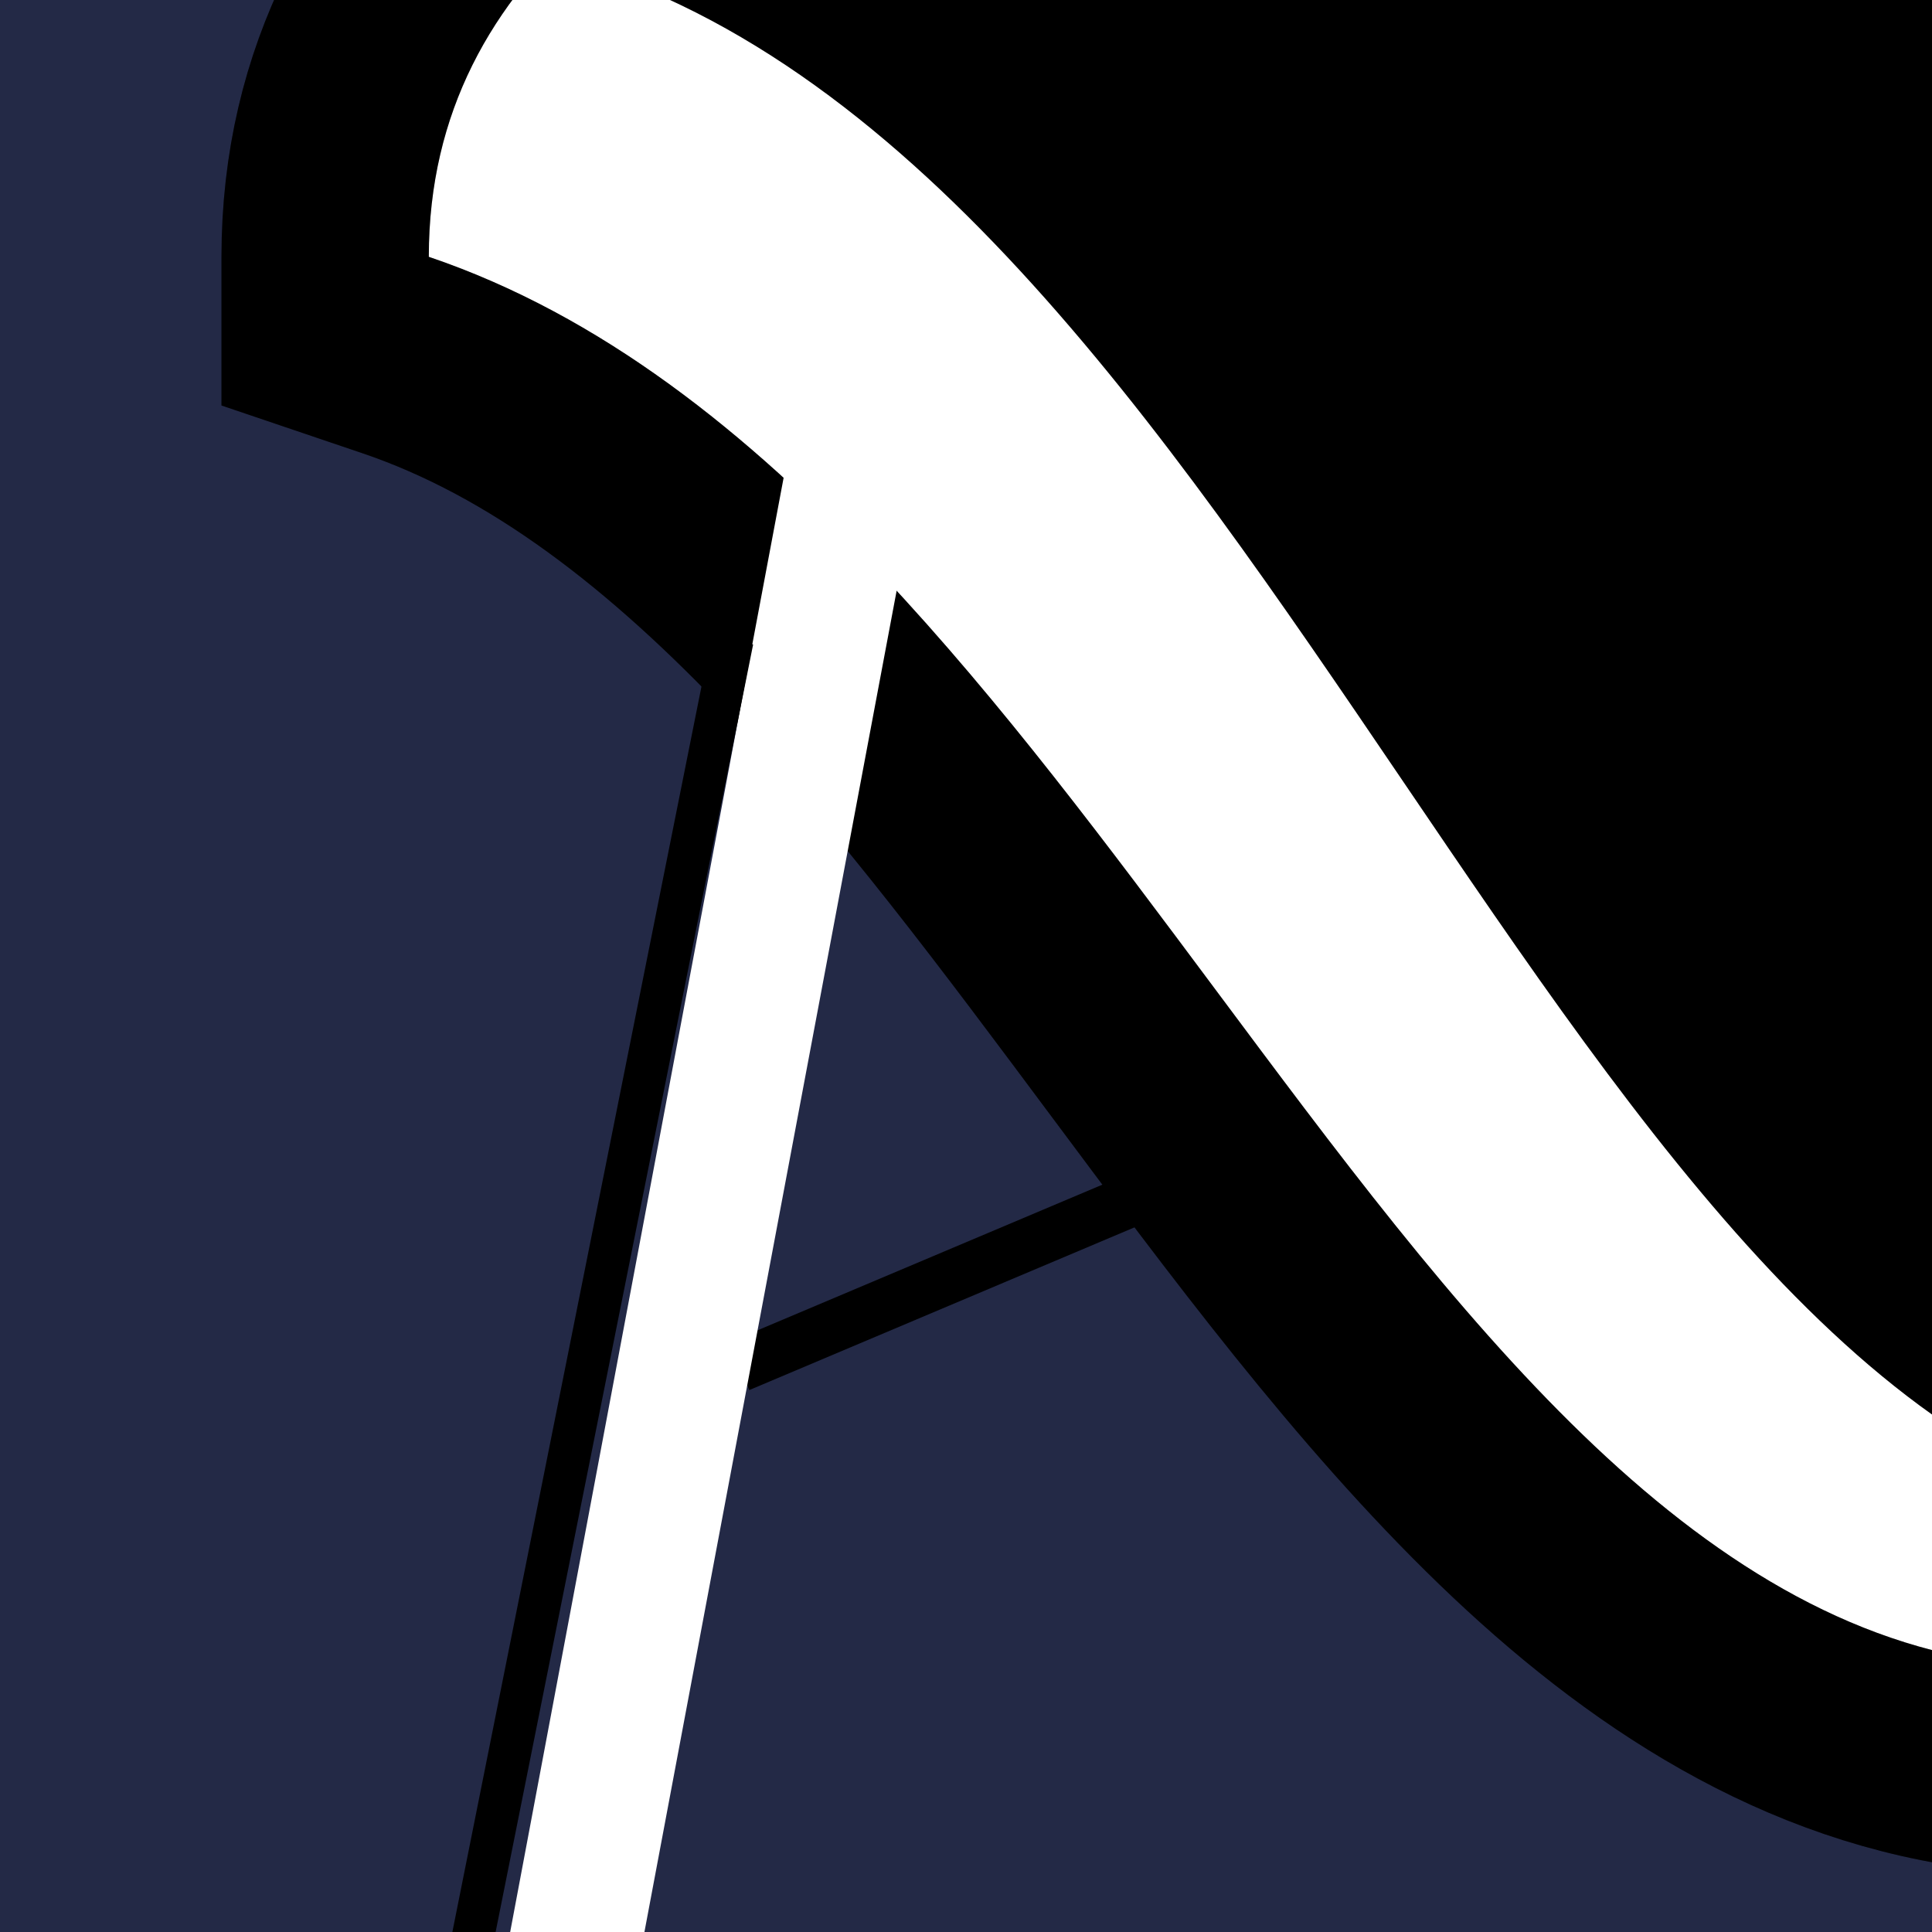
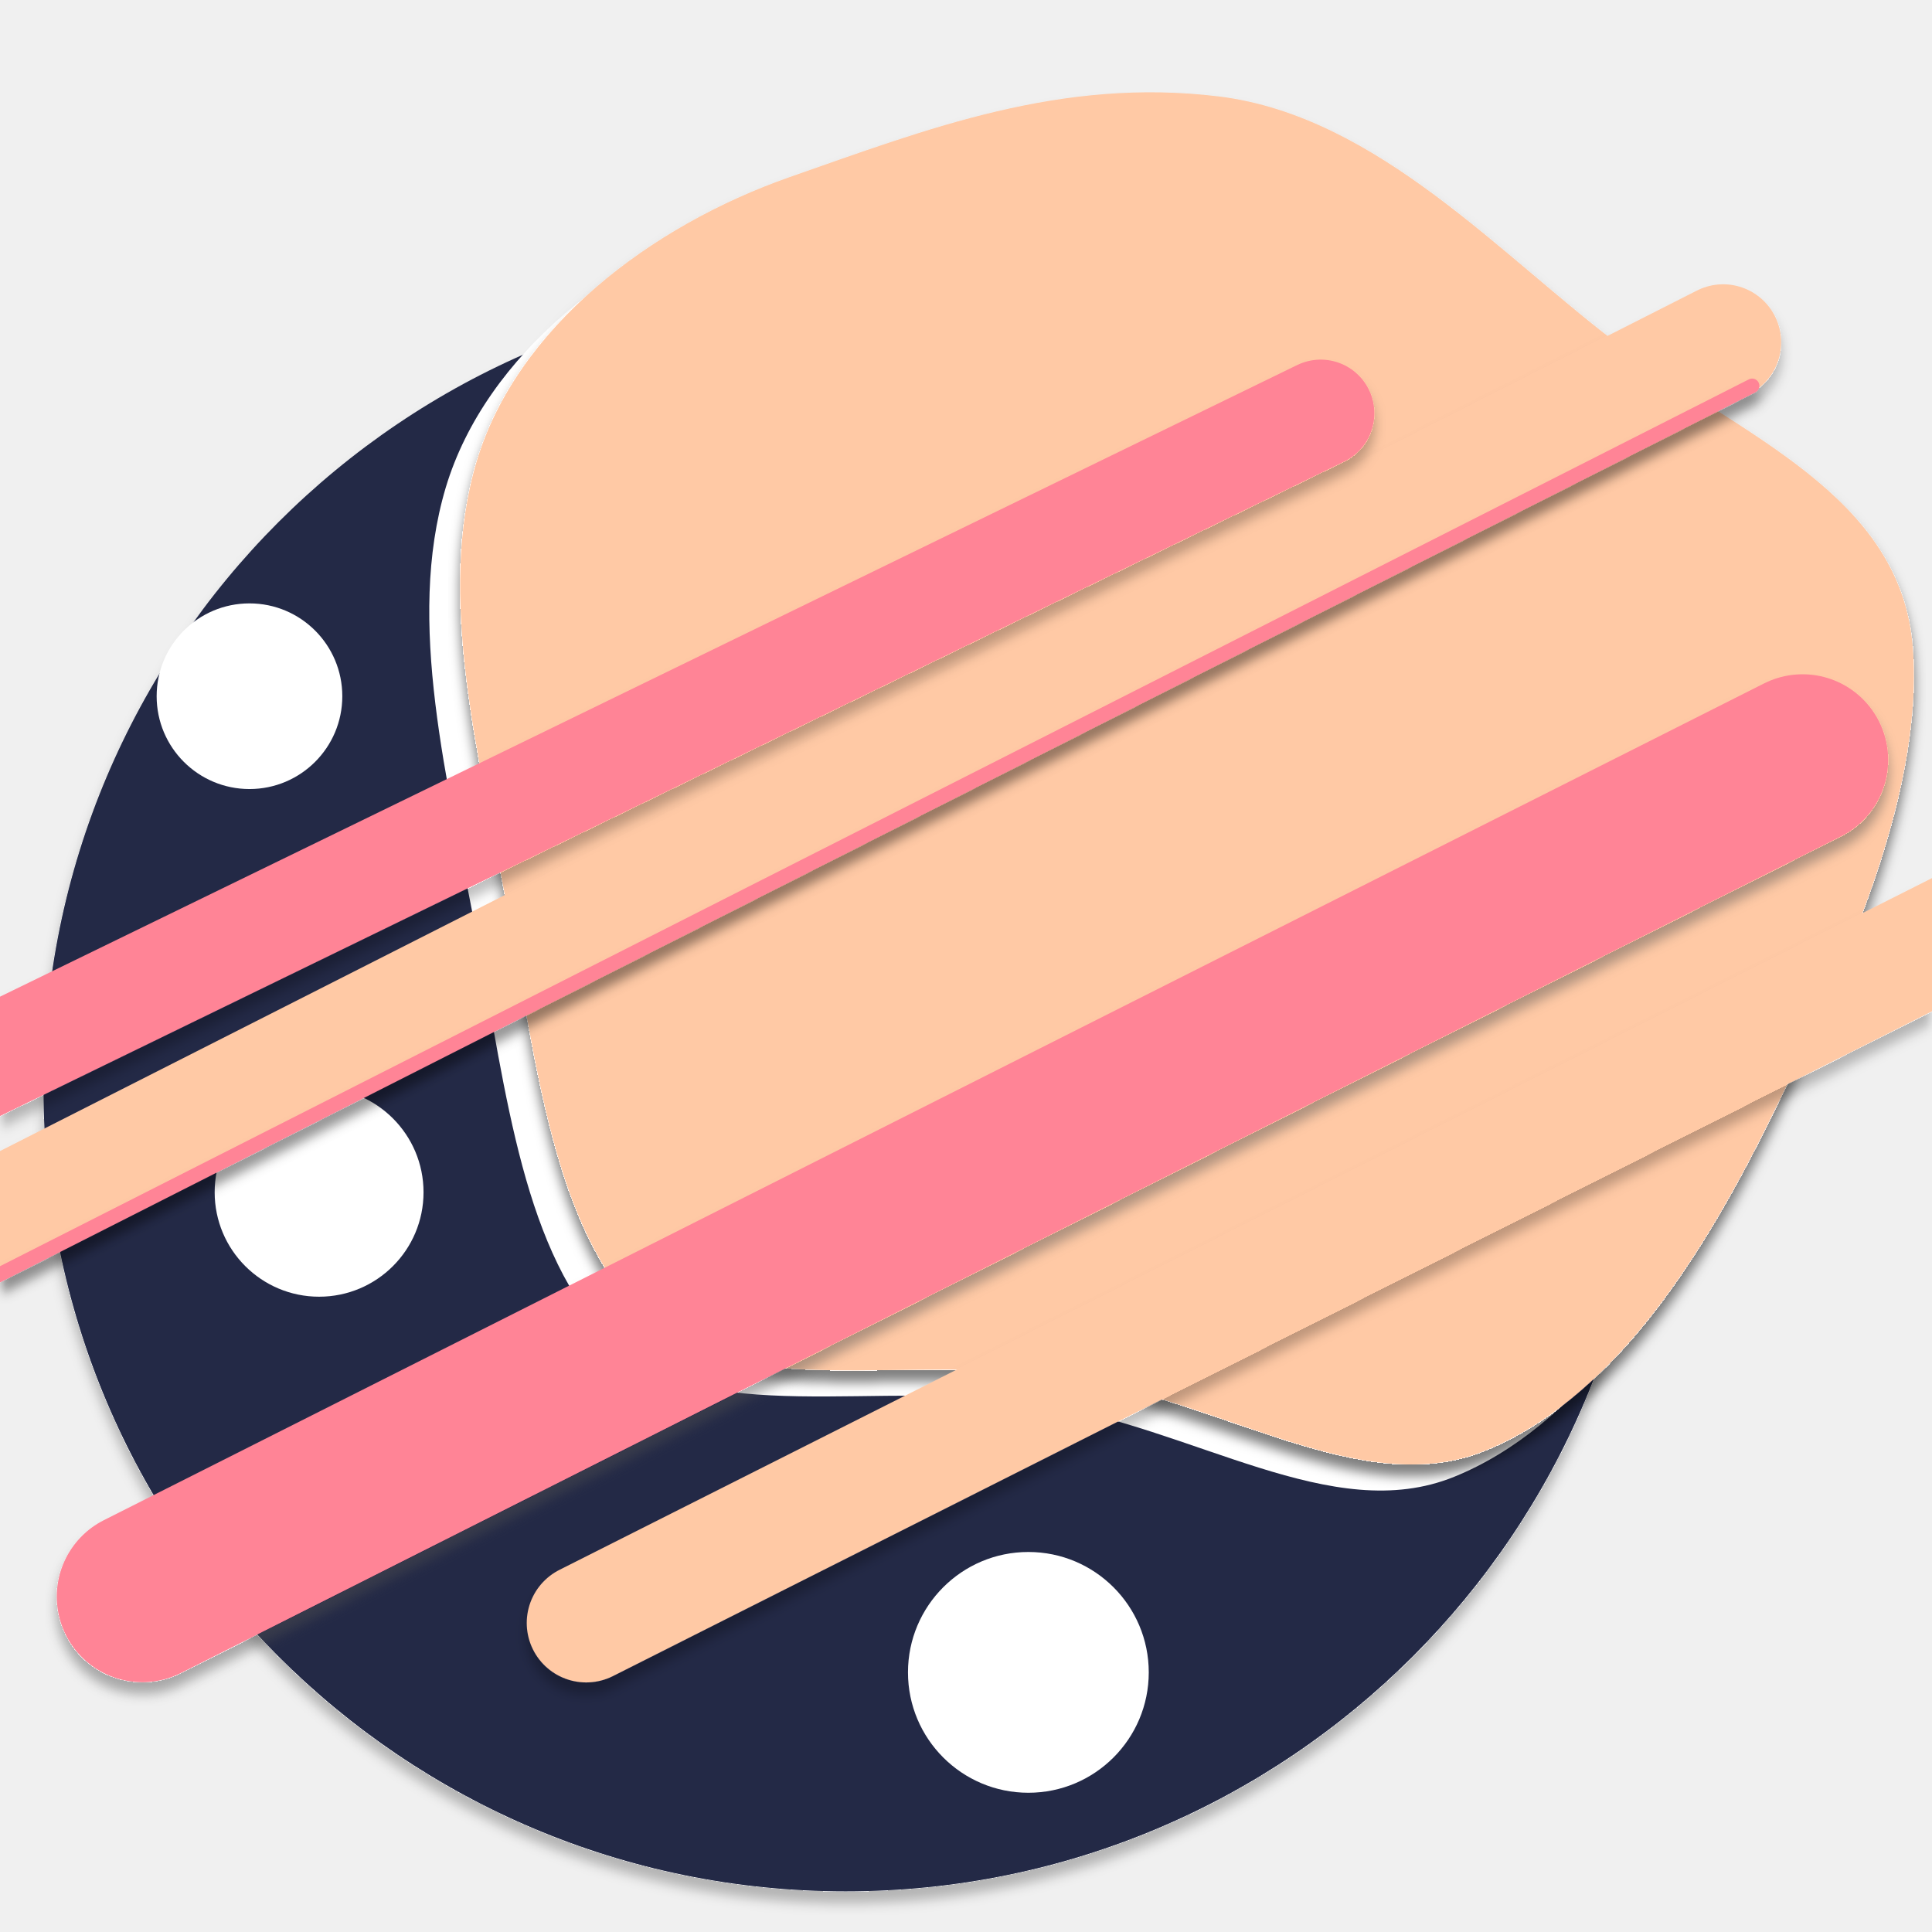
- <svg xmlns="http://www.w3.org/2000/svg" width="410" height="410" viewBox="0 0 410 410" fill="none">
-   <g clip-path="url(#clip0_15_63)">
-     <rect width="410" height="410" fill="#232946" />
-     <path d="M69 54.5V70.275L83.941 75.337C115.472 86.018 143.775 108.013 171.175 137.133C195.382 162.858 217.64 192.734 240.407 223.292C243.507 227.452 246.616 231.626 249.741 235.803C275.292 269.959 302.028 304.567 331.708 330.514C361.686 356.722 396.56 375.783 438.398 375.783C586.073 375.783 711 270.575 711 134.783C711 -1.009 586.073 -106.217 438.398 -106.217C368.783 -106.217 279.427 -101.808 206.841 -81.393C170.582 -71.195 136.681 -56.518 111.489 -34.894C85.62 -12.689 69 16.912 69 54.5Z" fill="white" />
-     <path d="M69 54.5V70.275L83.941 75.337C115.472 86.018 143.775 108.013 171.175 137.133C195.382 162.858 217.64 192.734 240.407 223.292C243.507 227.452 246.616 231.626 249.741 235.803C275.292 269.959 302.028 304.567 331.708 330.514C361.686 356.722 396.56 375.783 438.398 375.783C586.073 375.783 711 270.575 711 134.783C711 -1.009 586.073 -106.217 438.398 -106.217C368.783 -106.217 279.427 -101.808 206.841 -81.393C170.582 -71.195 136.681 -56.518 111.489 -34.894C85.62 -12.689 69 16.912 69 54.5Z" stroke="black" stroke-width="44" />
-     <path d="M69 54.5V70.275L83.941 75.337C115.472 86.018 143.775 108.013 171.175 137.133C195.382 162.858 217.64 192.734 240.407 223.292C243.507 227.452 246.616 231.626 249.741 235.803C275.292 269.959 302.028 304.567 331.708 330.514C361.686 356.722 396.56 375.783 438.398 375.783C586.073 375.783 711 270.575 711 134.783C711 -1.009 586.073 -106.217 438.398 -106.217C368.783 -106.217 279.427 -101.808 206.841 -81.393C170.582 -71.195 136.681 -56.518 111.489 -34.894C85.62 -12.689 69 16.912 69 54.5Z" stroke="black" stroke-opacity="0.2" stroke-width="44" />
-     <path d="M729 83.5C729 216.324 616.802 324 478.398 324C339.995 324 276.492 49.462 131 -4.665C131 -137.489 339.995 -157 478.398 -157C616.802 -157 729 -49.325 729 83.5Z" fill="black" />
-     <line x1="156.86" y1="289.933" x2="272.86" y2="240.933" stroke="black" stroke-width="11" />
-     <path d="M184 83L118 434" stroke="white" stroke-width="28" stroke-linecap="round" />
-     <line x1="155.413" y1="135.883" x2="100.413" y2="410.883" stroke="black" stroke-width="9" />
+ <svg xmlns="http://www.w3.org/2000/svg" width="666" height="666" viewBox="0 0 666 666" fill="none">
+   <g clip-path="url(#clip0_42_10)">
+     <g filter="url(#filter0_d_42_10)">
+       <circle cx="291.5" cy="375.5" r="276.5" fill="#232946" />
+     </g>
+     <circle cx="86" cy="240" r="32" fill="white" />
+     <circle cx="110" cy="411" r="36" fill="white" />
+     <circle cx="354.5" cy="576.5" r="41.5" fill="white" />
+     <path d="M648.722 232.142C652.786 284.702 622.585 348.513 598.252 397.466C573.92 446.419 543.42 491.997 501.288 509.076C459.091 526.222 411.948 492.03 357.503 483.66C303.128 475.358 241.446 492.743 210.946 462.653C180.512 432.495 174.57 377.567 164.436 323.053C154.302 268.539 139.84 214.439 153.656 168.079C167.541 121.786 213.552 86.923 261.38 70.105C309.277 53.354 354.891 35.572 409.64 42.248C464.392 49.059 507.274 97.755 548.358 128.503C589.508 159.184 644.656 179.446 648.722 232.142Z" fill="white" />
+     <g filter="url(#filter1_d_42_10)">
+       <path d="M659.366 223.149C663.43 275.709 633.228 339.519 608.896 388.473C584.563 437.426 554.063 483.003 511.932 500.082C469.734 517.229 422.592 483.037 368.147 474.667C313.771 466.365 252.09 483.75 221.59 453.66C191.156 423.502 185.214 368.574 175.08 314.06C164.945 259.546 150.483 205.446 164.299 159.086C178.184 112.793 224.195 77.93 272.024 61.111C319.921 44.361 365.535 26.579 420.284 33.255C475.036 40.066 517.918 88.761 559.001 119.51C600.151 150.191 655.299 170.453 659.366 223.149Z" fill="#FFC9A5" />
+     </g>
+     <g filter="url(#filter2_d_42_10)">
+       <line x1="49.066" y1="550.38" x2="621.38" y2="261.934" stroke="#FF8496" stroke-width="59" stroke-linecap="round" />
+     </g>
+     <g filter="url(#filter3_d_42_10)">
+       <line x1="202.08" y1="559.467" x2="790.467" y2="262.92" stroke="#FFC9A5" stroke-width="41" stroke-linecap="round" />
+     </g>
+     <g filter="url(#filter4_d_42_10)">
+       <path d="M-49 444.059L594 118" stroke="#FFC9A5" stroke-width="40" stroke-linecap="round" />
+     </g>
+     <g filter="url(#filter5_d_42_10)">
+       <path d="M-39 459.059L604 133" stroke="#FF8496" stroke-width="5" stroke-linecap="round" />
+     </g>
+     <g filter="url(#filter6_d_42_10)">
+       <line x1="-8.466" y1="368.268" x2="455.268" y2="142.466" stroke="#FF8496" stroke-width="37" stroke-linecap="round" />
+     </g>
  </g>
  <defs>
-     <clipPath id="clip0_15_63">
-       <rect width="410" height="410" fill="white" />
+     <filter id="filter0_d_42_10" x="11" y="99" width="561" height="561" filterUnits="userSpaceOnUse" color-interpolation-filters="sRGB">
+       <feFlood flood-opacity="0" result="BackgroundImageFix" />
+       <feColorMatrix in="SourceAlpha" type="matrix" values="0 0 0 0 0 0 0 0 0 0 0 0 0 0 0 0 0 0 127 0" result="hardAlpha" />
+       <feOffset dy="4" />
+       <feGaussianBlur stdDeviation="2" />
+       <feComposite in2="hardAlpha" operator="out" />
+       <feColorMatrix type="matrix" values="0 0 0 0 0 0 0 0 0 0 0 0 0 0 0 0 0 0 0.25 0" />
+       <feBlend mode="normal" in2="BackgroundImageFix" result="effect1_dropShadow_42_10" />
+       <feBlend mode="normal" in="SourceGraphic" in2="effect1_dropShadow_42_10" result="shape" />
+     </filter>
+     <filter id="filter1_d_42_10" x="154.618" y="31.815" width="509.118" height="481.014" filterUnits="userSpaceOnUse" color-interpolation-filters="sRGB">
+       <feFlood flood-opacity="0" result="BackgroundImageFix" />
+       <feColorMatrix in="SourceAlpha" type="matrix" values="0 0 0 0 0 0 0 0 0 0 0 0 0 0 0 0 0 0 127 0" result="hardAlpha" />
+       <feOffset dy="4" />
+       <feGaussianBlur stdDeviation="2" />
+       <feComposite in2="hardAlpha" operator="out" />
+       <feColorMatrix type="matrix" values="0 0 0 0 0 0 0 0 0 0 0 0 0 0 0 0 0 0 0.5 0" />
+       <feBlend mode="normal" in2="BackgroundImageFix" result="effect1_dropShadow_42_10" />
+       <feBlend mode="normal" in="SourceGraphic" in2="effect1_dropShadow_42_10" result="shape" />
+     </filter>
+     <filter id="filter2_d_42_10" x="15.56" y="232.427" width="639.326" height="355.459" filterUnits="userSpaceOnUse" color-interpolation-filters="sRGB">
+       <feFlood flood-opacity="0" result="BackgroundImageFix" />
+       <feColorMatrix in="SourceAlpha" type="matrix" values="0 0 0 0 0 0 0 0 0 0 0 0 0 0 0 0 0 0 127 0" result="hardAlpha" />
+       <feOffset dy="4" />
+       <feGaussianBlur stdDeviation="2" />
+       <feComposite in2="hardAlpha" operator="out" />
+       <feColorMatrix type="matrix" values="0 0 0 0 0.314 0 0 0 0 0.314 0 0 0 0 0.314 0 0 0 0.45 0" />
+       <feBlend mode="normal" in2="BackgroundImageFix" result="effect1_dropShadow_42_10" />
+       <feBlend mode="normal" in="SourceGraphic" in2="effect1_dropShadow_42_10" result="shape" />
+     </filter>
+     <filter id="filter3_d_42_10" x="177.575" y="242.416" width="637.396" height="345.556" filterUnits="userSpaceOnUse" color-interpolation-filters="sRGB">
+       <feFlood flood-opacity="0" result="BackgroundImageFix" />
+       <feColorMatrix in="SourceAlpha" type="matrix" values="0 0 0 0 0 0 0 0 0 0 0 0 0 0 0 0 0 0 127 0" result="hardAlpha" />
+       <feOffset dy="4" />
+       <feGaussianBlur stdDeviation="2" />
+       <feComposite in2="hardAlpha" operator="out" />
+       <feColorMatrix type="matrix" values="0 0 0 0 0 0 0 0 0 0 0 0 0 0 0 0 0 0 0.25 0" />
+       <feBlend mode="normal" in2="BackgroundImageFix" result="effect1_dropShadow_42_10" />
+       <feBlend mode="normal" in="SourceGraphic" in2="effect1_dropShadow_42_10" result="shape" />
+     </filter>
+     <filter id="filter4_d_42_10" x="-73.004" y="97.996" width="691.009" height="374.067" filterUnits="userSpaceOnUse" color-interpolation-filters="sRGB">
+       <feFlood flood-opacity="0" result="BackgroundImageFix" />
+       <feColorMatrix in="SourceAlpha" type="matrix" values="0 0 0 0 0 0 0 0 0 0 0 0 0 0 0 0 0 0 127 0" result="hardAlpha" />
+       <feOffset dy="4" />
+       <feGaussianBlur stdDeviation="2" />
+       <feComposite in2="hardAlpha" operator="out" />
+       <feColorMatrix type="matrix" values="0 0 0 0 0 0 0 0 0 0 0 0 0 0 0 0 0 0 0.25 0" />
+       <feBlend mode="normal" in2="BackgroundImageFix" result="effect1_dropShadow_42_10" />
+       <feBlend mode="normal" in="SourceGraphic" in2="effect1_dropShadow_42_10" result="shape" />
+     </filter>
+     <filter id="filter5_d_42_10" x="-45.501" y="130.5" width="656.001" height="339.06" filterUnits="userSpaceOnUse" color-interpolation-filters="sRGB">
+       <feFlood flood-opacity="0" result="BackgroundImageFix" />
+       <feColorMatrix in="SourceAlpha" type="matrix" values="0 0 0 0 0 0 0 0 0 0 0 0 0 0 0 0 0 0 127 0" result="hardAlpha" />
+       <feOffset dy="4" />
+       <feGaussianBlur stdDeviation="2" />
+       <feComposite in2="hardAlpha" operator="out" />
+       <feColorMatrix type="matrix" values="0 0 0 0 0 0 0 0 0 0 0 0 0 0 0 0 0 0 0.25 0" />
+       <feBlend mode="normal" in2="BackgroundImageFix" result="effect1_dropShadow_42_10" />
+       <feBlend mode="normal" in="SourceGraphic" in2="effect1_dropShadow_42_10" result="shape" />
+     </filter>
+     <filter id="filter6_d_42_10" x="-30.97" y="123.962" width="508.742" height="270.811" filterUnits="userSpaceOnUse" color-interpolation-filters="sRGB">
+       <feFlood flood-opacity="0" result="BackgroundImageFix" />
+       <feColorMatrix in="SourceAlpha" type="matrix" values="0 0 0 0 0 0 0 0 0 0 0 0 0 0 0 0 0 0 127 0" result="hardAlpha" />
+       <feOffset dy="4" />
+       <feGaussianBlur stdDeviation="2" />
+       <feComposite in2="hardAlpha" operator="out" />
+       <feColorMatrix type="matrix" values="0 0 0 0 0 0 0 0 0 0 0 0 0 0 0 0 0 0 0.25 0" />
+       <feBlend mode="normal" in2="BackgroundImageFix" result="effect1_dropShadow_42_10" />
+       <feBlend mode="normal" in="SourceGraphic" in2="effect1_dropShadow_42_10" result="shape" />
+     </filter>
+     <clipPath id="clip0_42_10">
+       <rect width="666" height="666" fill="white" />
    </clipPath>
  </defs>
</svg>
